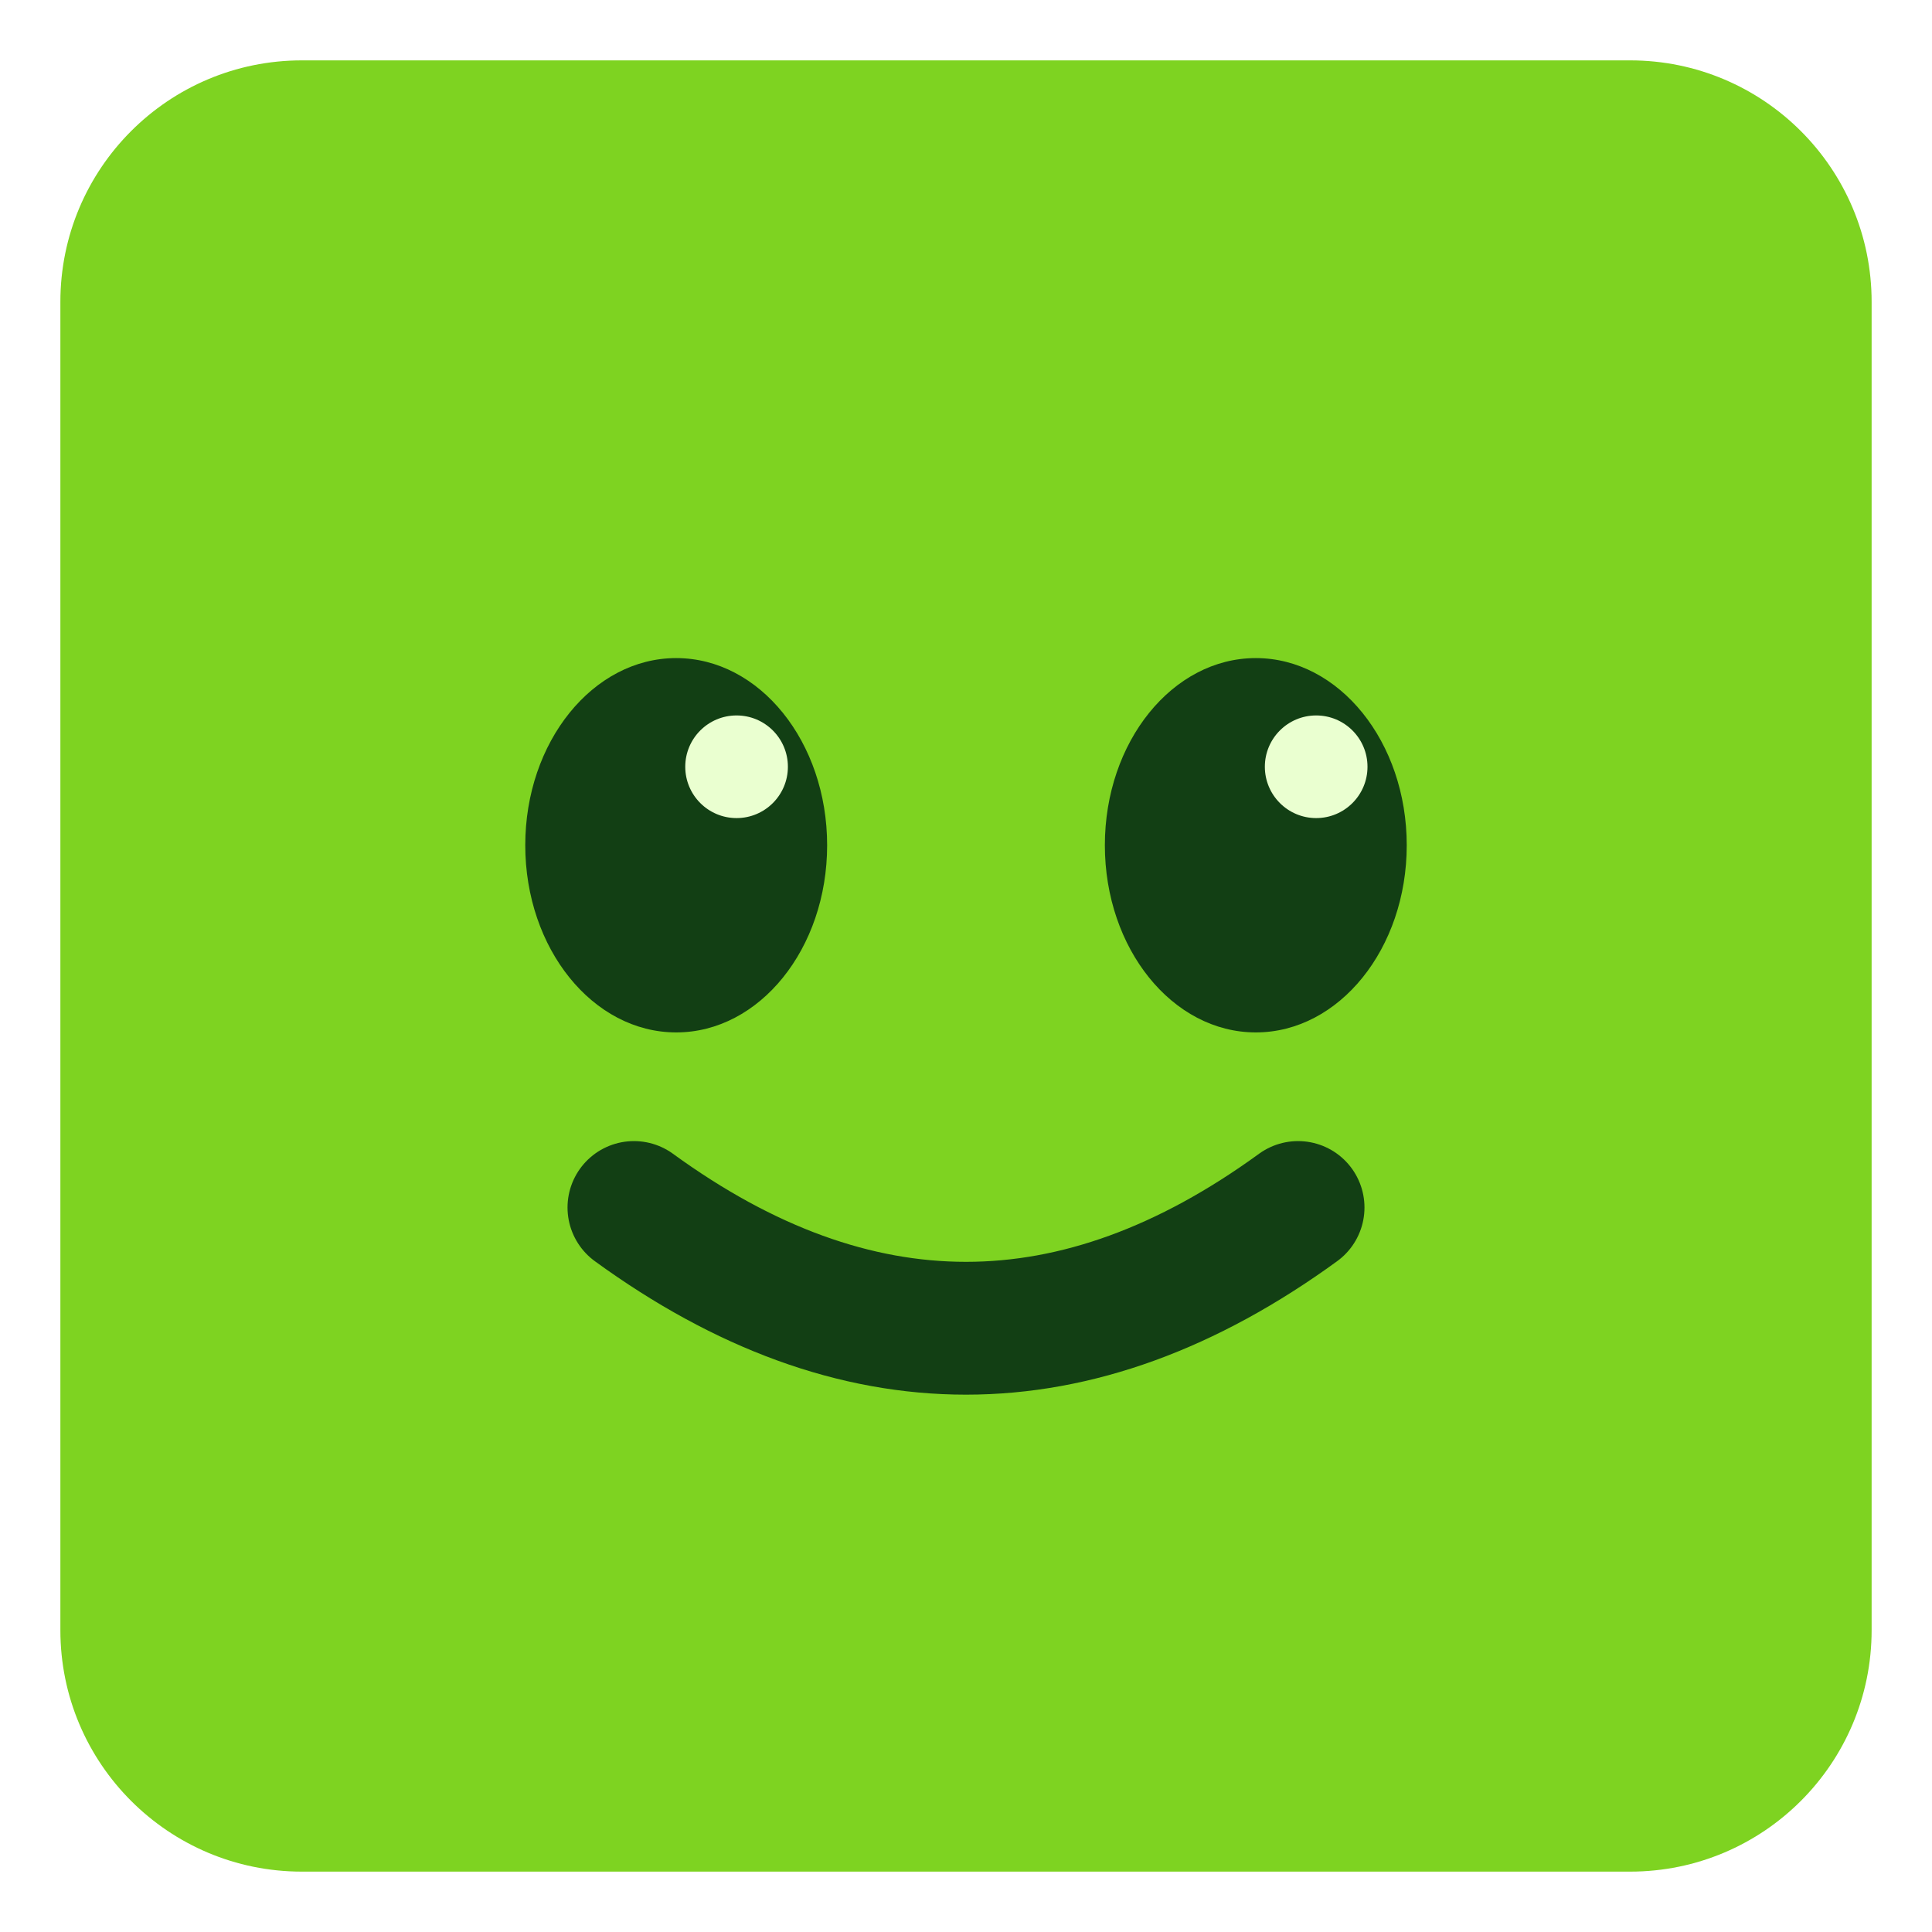
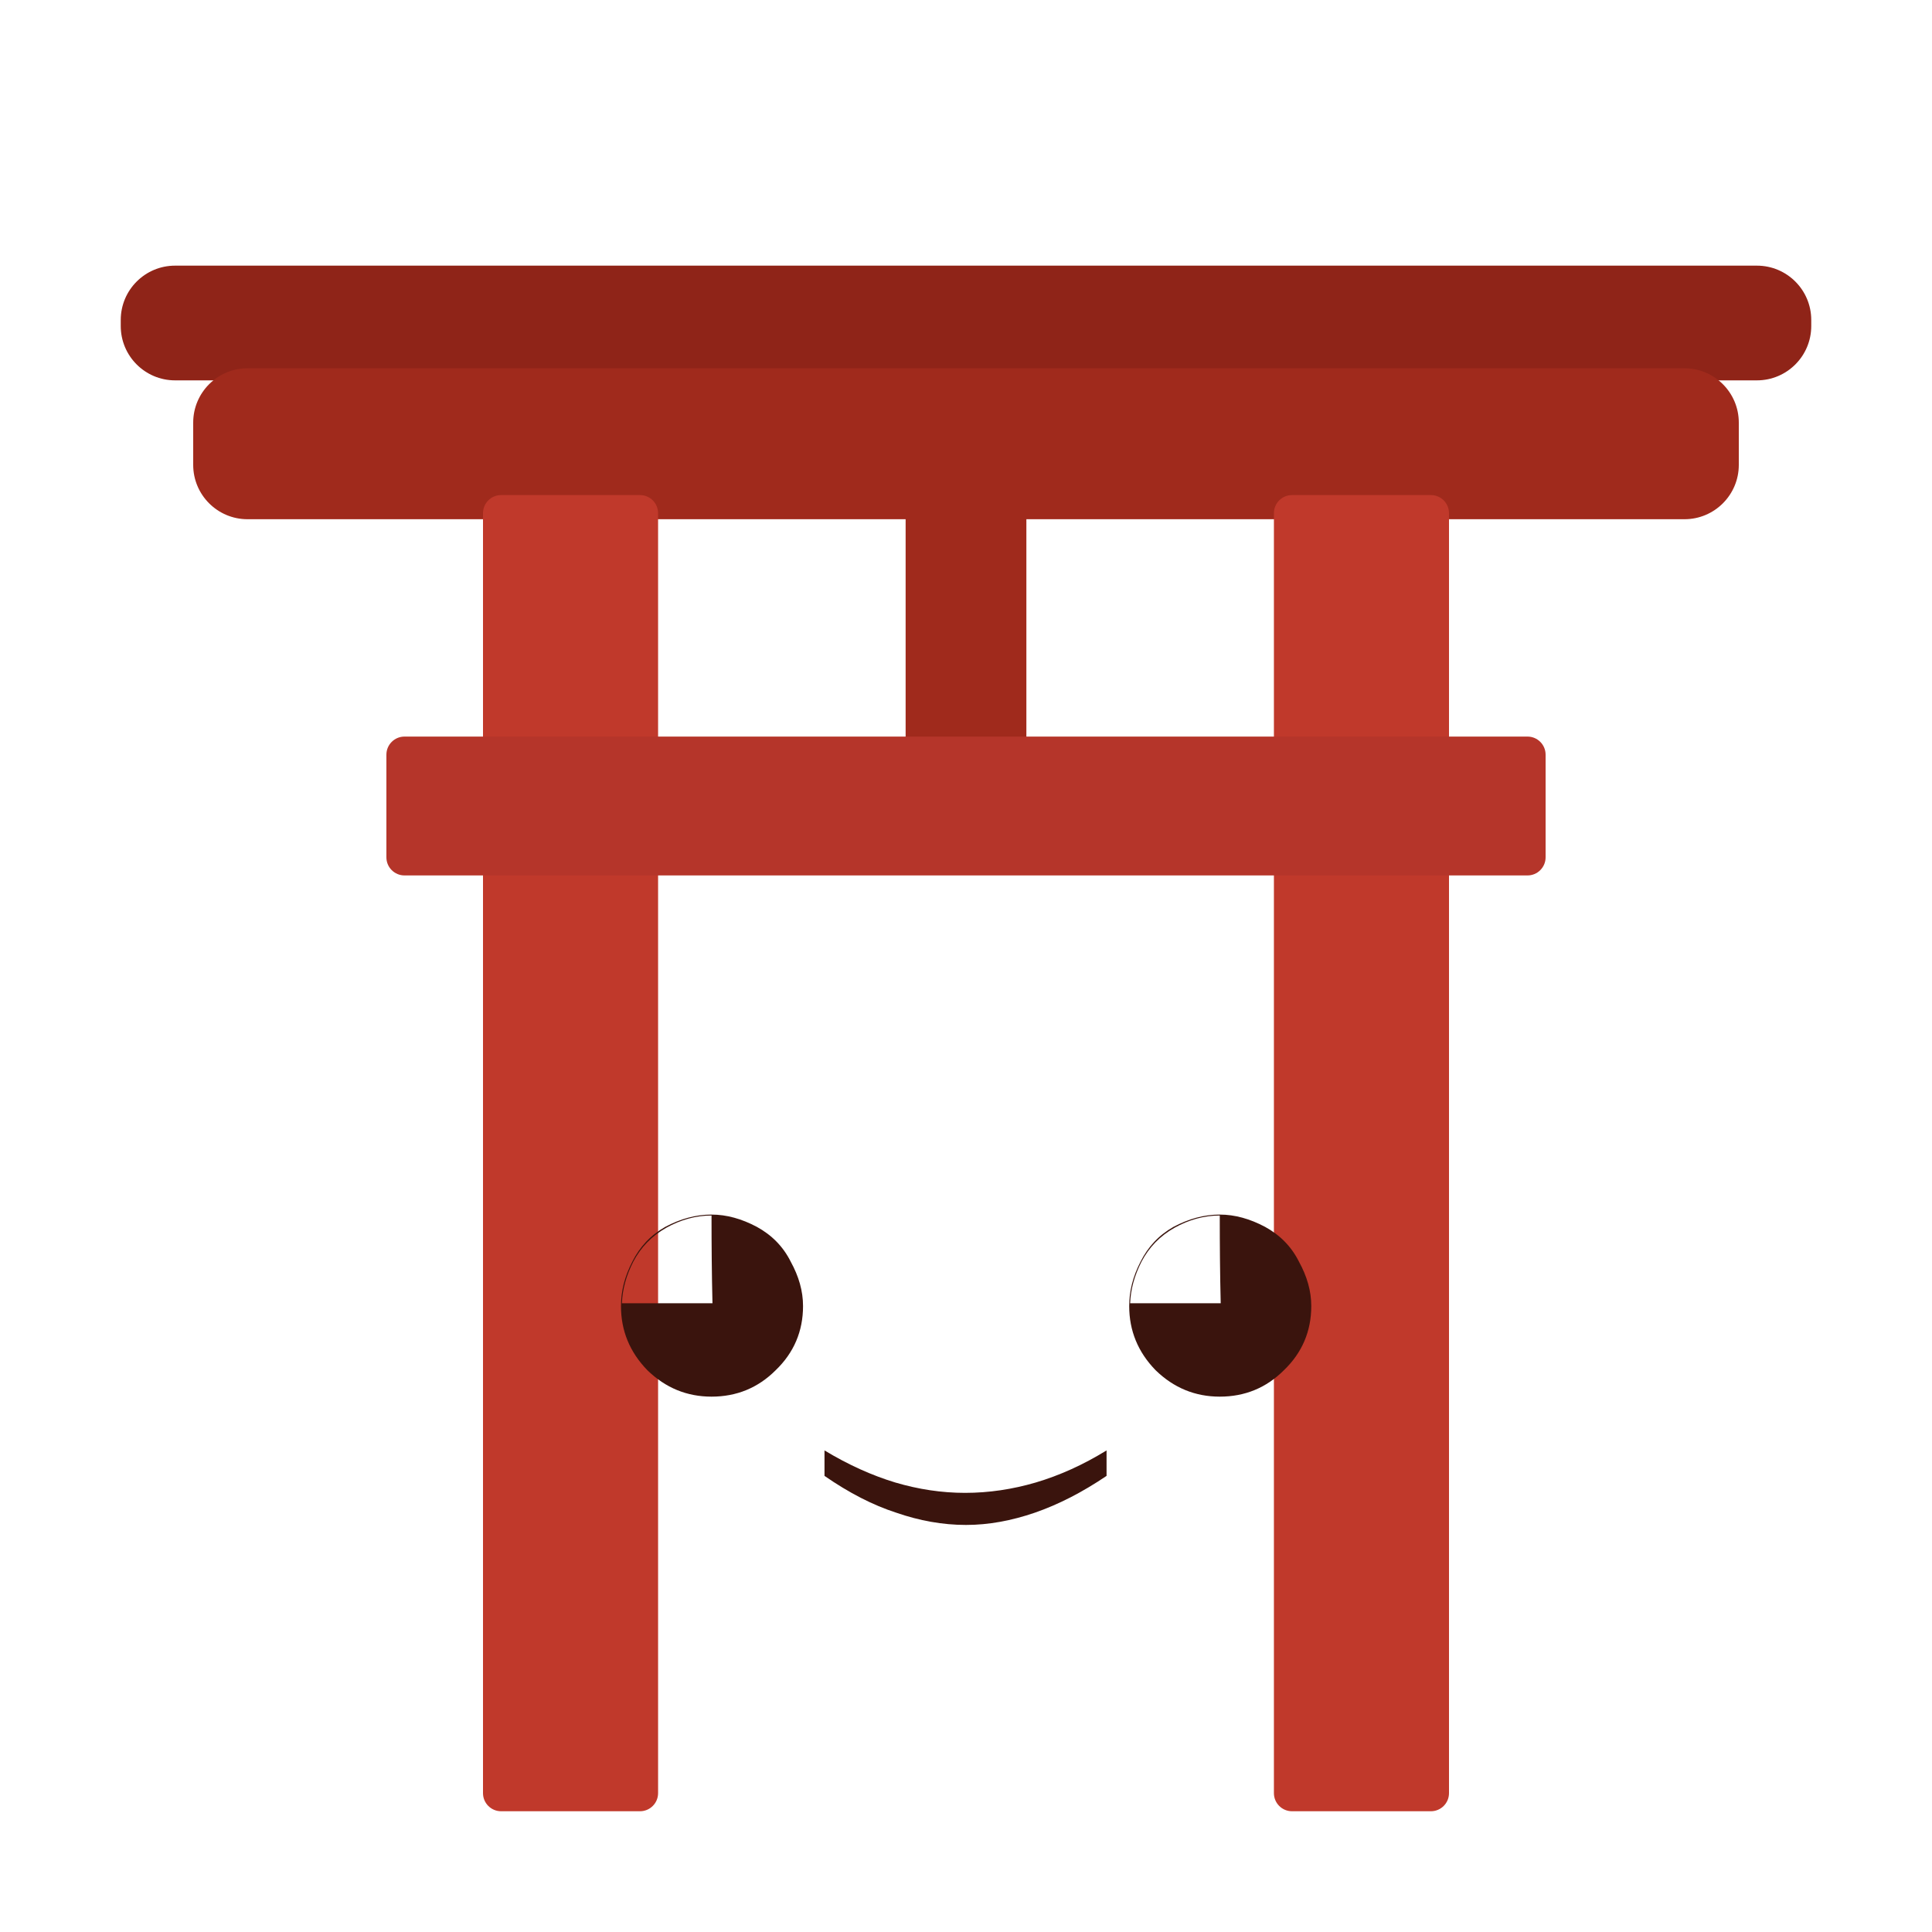
<svg xmlns="http://www.w3.org/2000/svg" viewBox="0 0 32 32" width="32" height="32">
-   <rect x="1" y="1" width="30" height="30" rx="4" fill="#7ed321" />
-   <g fill="#123f14">
-     <ellipse cx="11.2" cy="14" rx="2.5" ry="3.1" />
-     <ellipse cx="20.8" cy="14" rx="2.5" ry="3.1" />
-   </g>
-   <circle cx="12.2" cy="12.7" r="0.85" fill="#eaffd0" />
-   <circle cx="21.8" cy="12.7" r="0.85" fill="#eaffd0" />
-   <path d="M10.5 20 Q16 24 21.5 20" fill="none" stroke="#123f14" stroke-width="2.2" stroke-linecap="round" />
+   <rect x="2" y="4.4" width="28" height="1.9" rx="0.9" fill="#8f2418" />
+   <rect x="3.2" y="6.1" width="25.6" height="2.5" rx="0.9" fill="#a02a1c" />
+   <rect x="8" y="8.2" width="2.9" height="21.8" rx="0.3" fill="#c0392b" />
+   <rect x="21.1" y="8.2" width="2.9" height="21.8" rx="0.3" fill="#c0392b" />
+   <rect x="15" y="8.4" width="2" height="4.2" fill="#a02a1c" />
+   <rect x="6.4" y="12.2" width="19.2" height="2.3" rx="0.3" fill="#b5352a" />
+   <text x="16" y="23.6" text-anchor="middle" textLength="9.6" lengthAdjust="spacingAndGlyphs" font-family="'Silkscreen','Courier New',monospace" font-size="7" fill="#3a140d">◕‿◕</text>
</svg>
